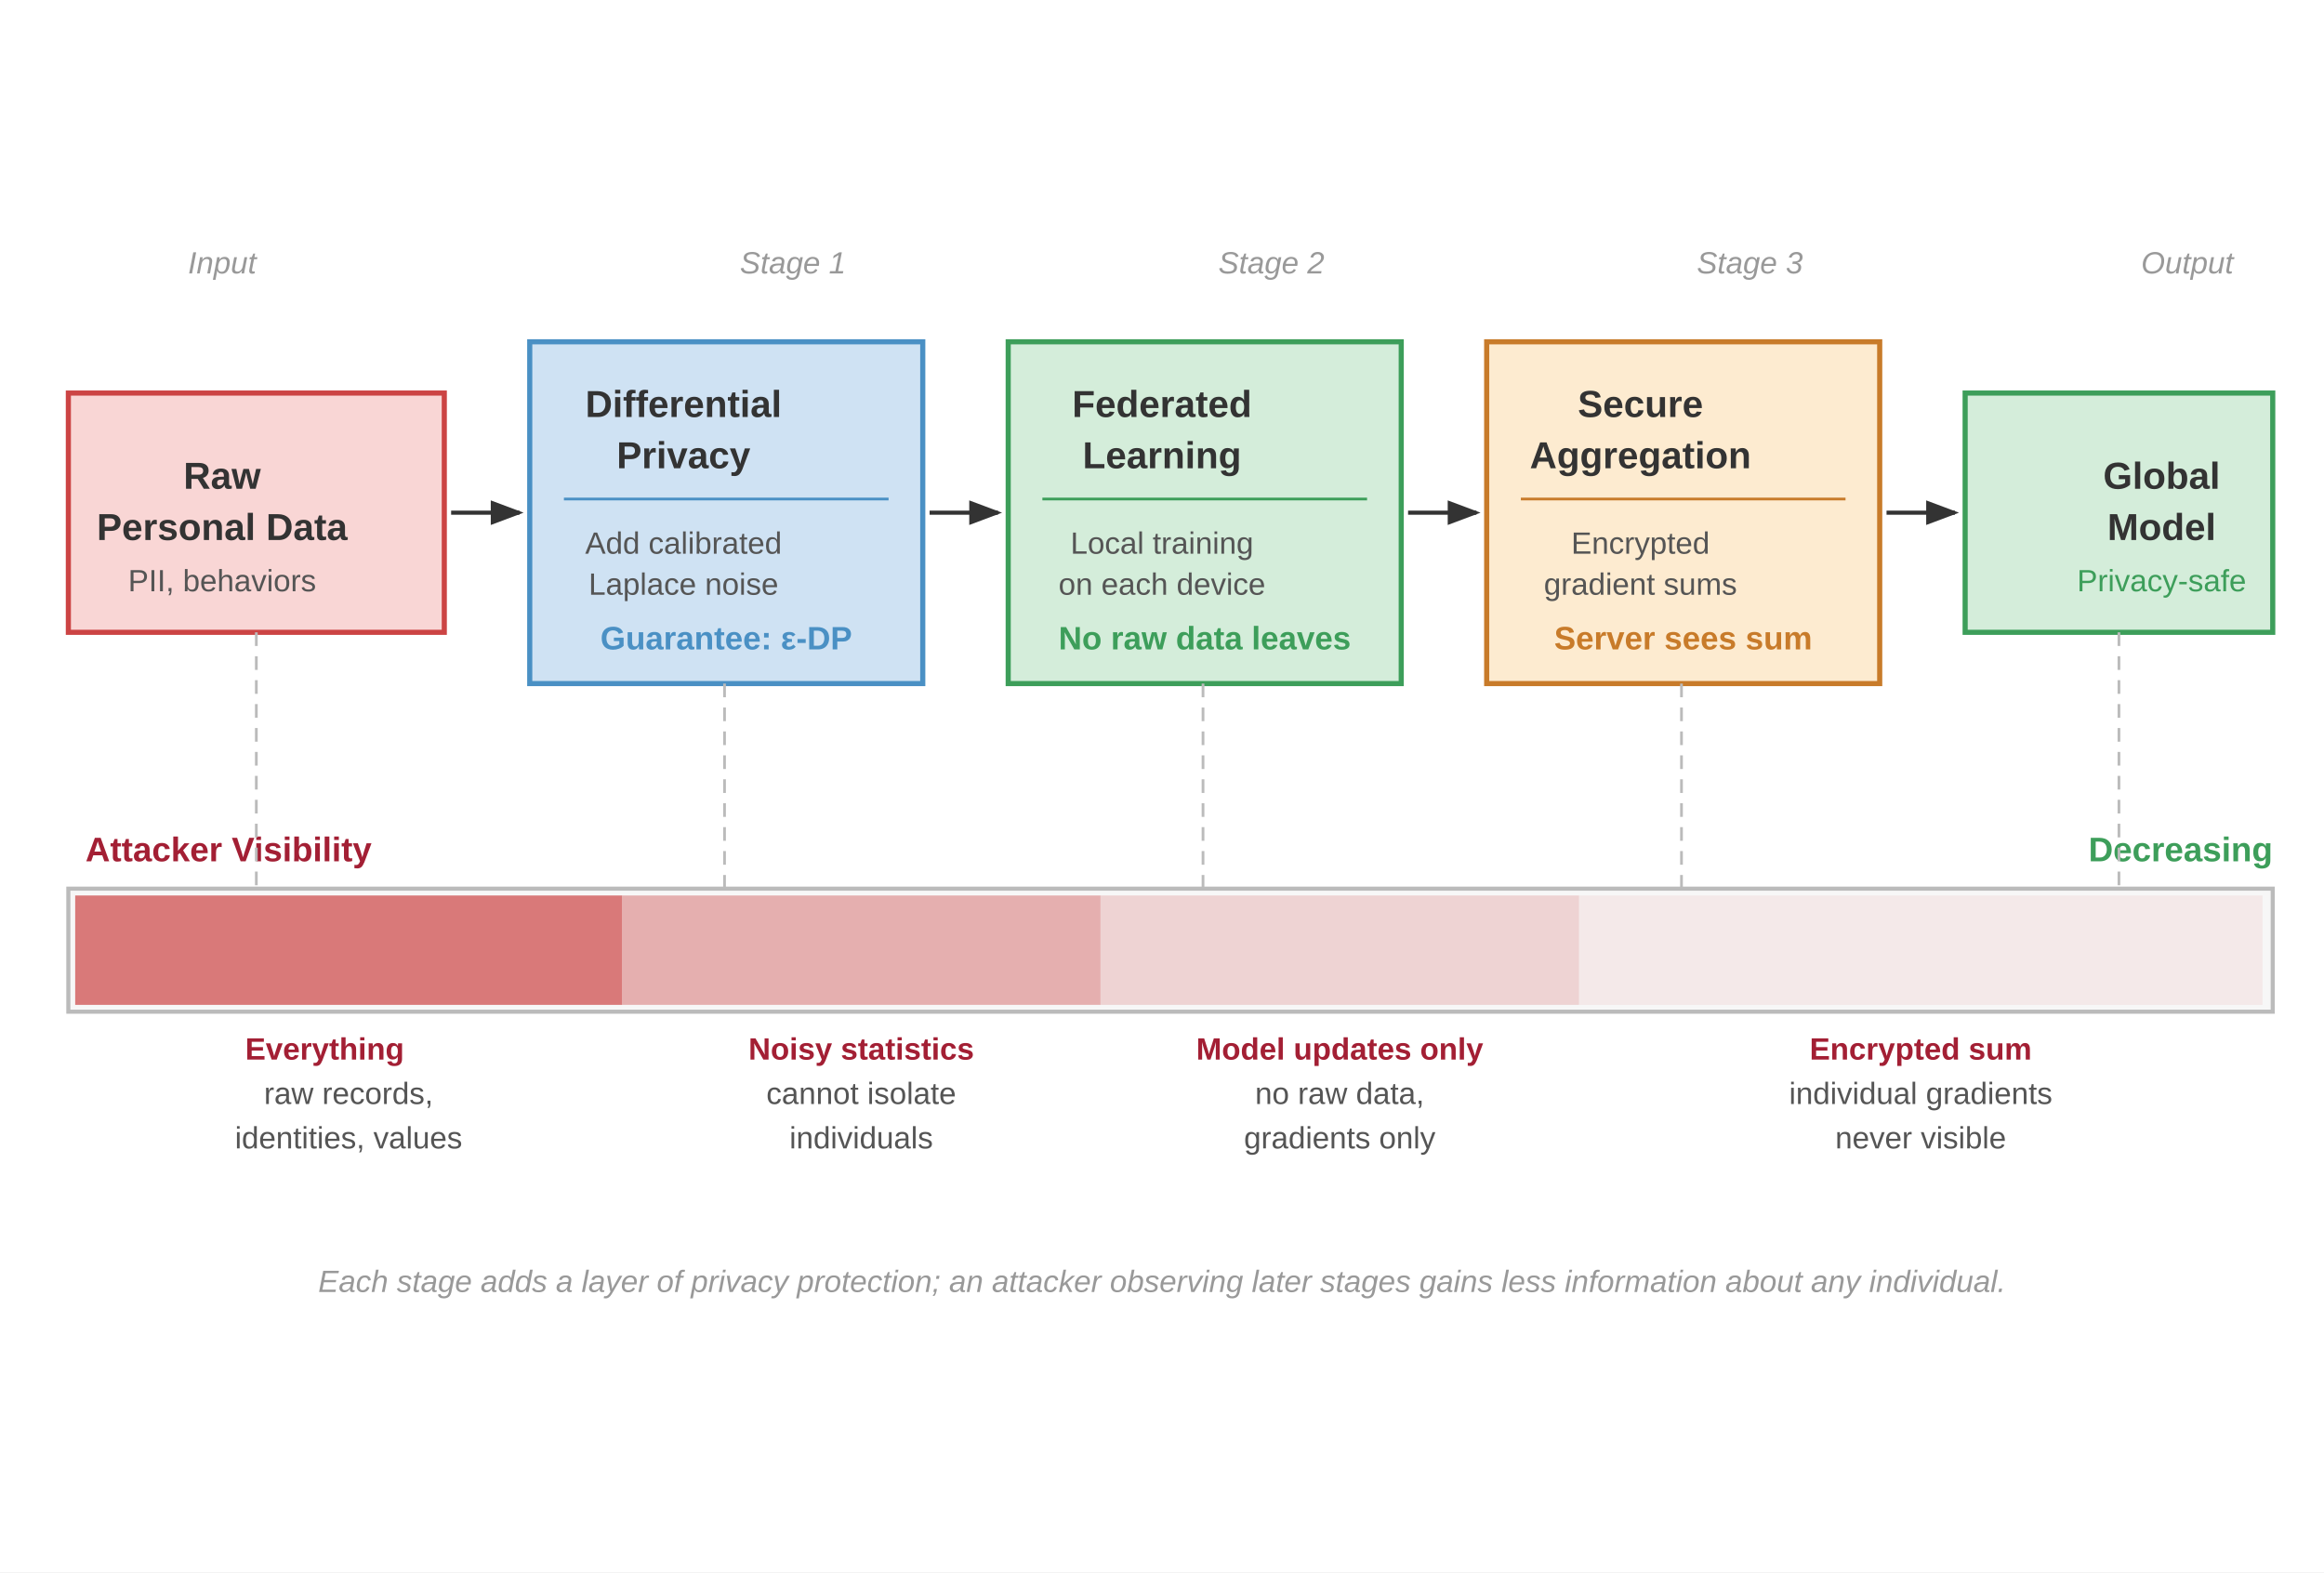
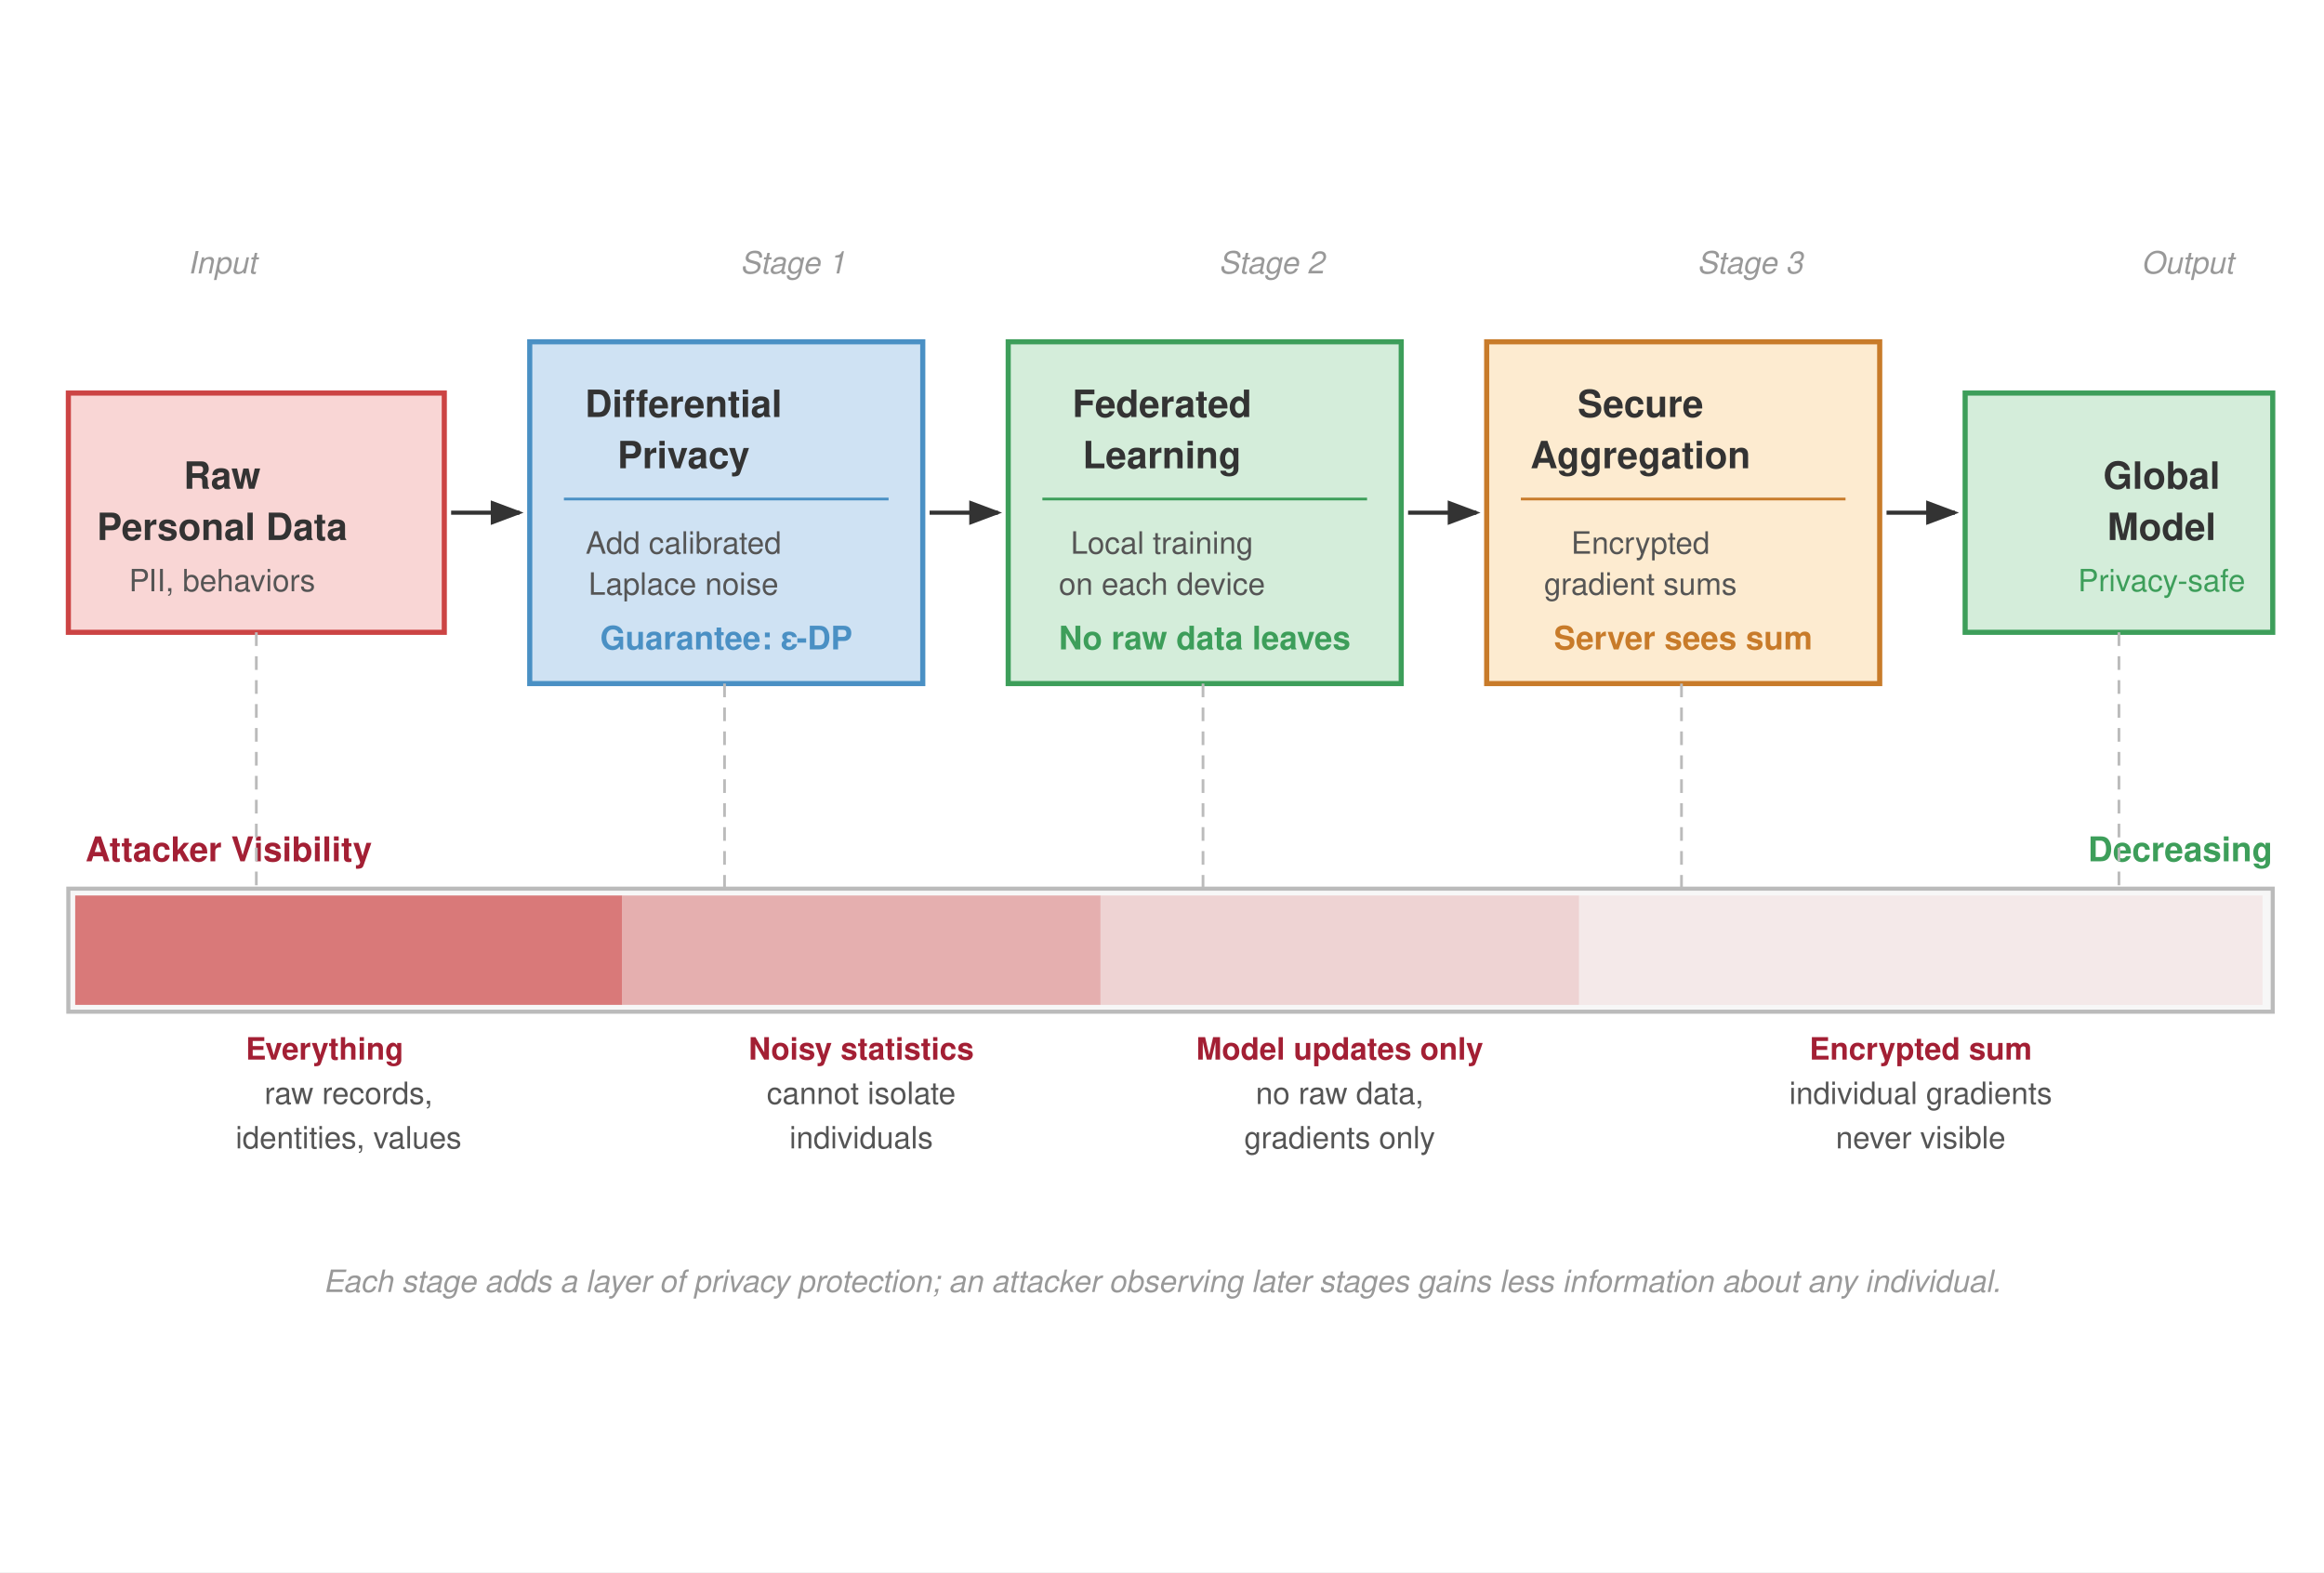
- <svg xmlns="http://www.w3.org/2000/svg" font-family="Arial, Helvetica, sans-serif" viewBox="0 0 680 460">
+ <svg xmlns="http://www.w3.org/2000/svg" font-family="Helvetica Neue, Helvetica, Arial, sans-serif" viewBox="0 0 680 460">
  <defs>
    <marker id="arrow" markerWidth="8" markerHeight="6" refX="7" refY="3" orient="auto">
      <path d="M0,0 L8,3 L0,6 Z" fill="#333" />
    </marker>
    <marker id="arrow-red" markerWidth="8" markerHeight="6" refX="7" refY="3" orient="auto">
      <path d="M0,0 L8,3 L0,6 Z" fill="#a31f34" />
    </marker>
  </defs>
  <rect width="680" height="460" fill="#fff" />
  <g transform="translate(20, 115)">
    <rect x="0" y="0" width="110" height="70" fill="#f9d6d5" stroke="#c44" stroke-width="1.5" />
    <text x="45" y="28" font-size="11" font-weight="700" fill="#333" text-anchor="middle">Raw</text>
    <text x="45" y="43" font-size="11" font-weight="700" fill="#333" text-anchor="middle">Personal Data</text>
    <text x="45" y="58" font-size="9" fill="#555" text-anchor="middle">PII, behaviors</text>
  </g>
  <line x1="132" y1="150" x2="152" y2="150" stroke="#333" stroke-width="1.2" marker-end="url(#arrow)" />
  <g transform="translate(155, 100)">
    <rect x="0" y="0" width="115" height="100" fill="#cfe2f3" stroke="#4a90c4" stroke-width="1.5" />
    <text x="45" y="22" font-size="11" font-weight="700" fill="#333" text-anchor="middle">Differential</text>
    <text x="45" y="37" font-size="11" font-weight="700" fill="#333" text-anchor="middle">Privacy</text>
    <line x1="10" y1="46" x2="105" y2="46" stroke="#4a90c4" stroke-width="0.8" />
    <text x="45" y="62" font-size="9" fill="#555" text-anchor="middle">Add calibrated</text>
    <text x="45" y="74" font-size="9" fill="#555" text-anchor="middle">Laplace noise</text>
    <text x="57.5" y="90" font-size="9.5" font-weight="600" fill="#4a90c4" text-anchor="middle">Guarantee: ε-DP</text>
  </g>
  <line x1="272" y1="150" x2="292" y2="150" stroke="#333" stroke-width="1.2" marker-end="url(#arrow)" />
  <g transform="translate(295, 100)">
    <rect x="0" y="0" width="115" height="100" fill="#d4edda" stroke="#3d9e5a" stroke-width="1.5" />
    <text x="45" y="22" font-size="11" font-weight="700" fill="#333" text-anchor="middle">Federated</text>
    <text x="45" y="37" font-size="11" font-weight="700" fill="#333" text-anchor="middle">Learning</text>
    <line x1="10" y1="46" x2="105" y2="46" stroke="#3d9e5a" stroke-width="0.8" />
    <text x="45" y="62" font-size="9" fill="#555" text-anchor="middle">Local training</text>
    <text x="45" y="74" font-size="9" fill="#555" text-anchor="middle">on each device</text>
    <text x="57.5" y="90" font-size="9.5" font-weight="600" fill="#3d9e5a" text-anchor="middle">No raw data leaves</text>
  </g>
  <line x1="412" y1="150" x2="432" y2="150" stroke="#333" stroke-width="1.2" marker-end="url(#arrow)" />
  <g transform="translate(435, 100)">
    <rect x="0" y="0" width="115" height="100" fill="#fdebd0" stroke="#c87b2a" stroke-width="1.5" />
    <text x="45" y="22" font-size="11" font-weight="700" fill="#333" text-anchor="middle">Secure</text>
    <text x="45" y="37" font-size="11" font-weight="700" fill="#333" text-anchor="middle">Aggregation</text>
    <line x1="10" y1="46" x2="105" y2="46" stroke="#c87b2a" stroke-width="0.8" />
    <text x="45" y="62" font-size="9" fill="#555" text-anchor="middle">Encrypted</text>
    <text x="45" y="74" font-size="9" fill="#555" text-anchor="middle">gradient sums</text>
    <text x="57.5" y="90" font-size="9.5" font-weight="600" fill="#c87b2a" text-anchor="middle">Server sees sum</text>
  </g>
  <line x1="552" y1="150" x2="572" y2="150" stroke="#333" stroke-width="1.2" marker-end="url(#arrow)" />
  <g transform="translate(575, 115)">
    <rect x="0" y="0" width="90" height="70" fill="#d4edda" stroke="#3d9e5a" stroke-width="1.5" />
    <text x="57.5" y="28" font-size="11" font-weight="700" fill="#333" text-anchor="middle">Global</text>
    <text x="57.5" y="43" font-size="11" font-weight="700" fill="#333" text-anchor="middle">Model</text>
    <text x="57.5" y="58" font-size="9" fill="#3d9e5a" text-anchor="middle">Privacy-safe</text>
  </g>
  <g transform="translate(20, 260)">
    <rect x="0" y="0" width="645" height="36" fill="#f7f7f7" stroke="#bbb" stroke-width="1.2" />
    <rect x="2" y="2" width="160" height="32" fill="#c44" fill-opacity="0.7" />
    <rect x="162" y="2" width="140" height="32" fill="#c44" fill-opacity="0.4" />
    <rect x="302" y="2" width="140" height="32" fill="#c44" fill-opacity="0.2" />
    <rect x="442" y="2" width="200" height="32" fill="#c44" fill-opacity="0.08" />
    <text x="5" y="-8" font-size="10" font-weight="700" fill="#a31f34">Attacker Visibility</text>
    <text x="645" y="-8" font-size="10" font-weight="700" fill="#3d9e5a" text-anchor="end">Decreasing</text>
  </g>
  <g transform="translate(20, 310)">
    <text x="75" y="0" font-size="9" fill="#a31f34" text-anchor="middle" font-weight="600">Everything</text>
    <text x="82" y="13" font-size="9" fill="#555" text-anchor="middle">raw records,</text>
    <text x="82" y="26" font-size="9" fill="#555" text-anchor="middle">identities, values</text>
    <text x="232" y="0" font-size="9" fill="#a31f34" text-anchor="middle" font-weight="600">Noisy statistics</text>
    <text x="232" y="13" font-size="9" fill="#555" text-anchor="middle">cannot isolate</text>
    <text x="232" y="26" font-size="9" fill="#555" text-anchor="middle">individuals</text>
    <text x="372" y="0" font-size="9" fill="#a31f34" text-anchor="middle" font-weight="600">Model updates only</text>
    <text x="372" y="13" font-size="9" fill="#555" text-anchor="middle">no raw data,</text>
    <text x="372" y="26" font-size="9" fill="#555" text-anchor="middle">gradients only</text>
    <text x="542" y="0" font-size="9" fill="#a31f34" text-anchor="middle" font-weight="600">Encrypted sum</text>
    <text x="542" y="13" font-size="9" fill="#555" text-anchor="middle">individual gradients</text>
    <text x="542" y="26" font-size="9" fill="#555" text-anchor="middle">never visible</text>
  </g>
  <g transform="translate(20, 80)">
    <text x="45" y="0" font-size="9" fill="#999" text-anchor="middle" font-style="italic">Input</text>
    <text x="212" y="0" font-size="9" fill="#999" text-anchor="middle" font-style="italic">Stage 1</text>
    <text x="352" y="0" font-size="9" fill="#999" text-anchor="middle" font-style="italic">Stage 2</text>
    <text x="492" y="0" font-size="9" fill="#999" text-anchor="middle" font-style="italic">Stage 3</text>
    <text x="620" y="0" font-size="9" fill="#999" text-anchor="middle" font-style="italic">Output</text>
  </g>
  <text x="340" y="378" font-size="9" fill="#999" text-anchor="middle" font-style="italic">Each stage adds a layer of privacy protection; an attacker observing later stages gains less information about any individual.</text>
  <line x1="75" y1="185" x2="75" y2="260" stroke="#bbb" stroke-width="0.8" stroke-dasharray="4,3" />
  <line x1="212" y1="200" x2="212" y2="260" stroke="#bbb" stroke-width="0.8" stroke-dasharray="4,3" />
  <line x1="352" y1="200" x2="352" y2="260" stroke="#bbb" stroke-width="0.8" stroke-dasharray="4,3" />
  <line x1="492" y1="200" x2="492" y2="260" stroke="#bbb" stroke-width="0.8" stroke-dasharray="4,3" />
  <line x1="620" y1="185" x2="620" y2="260" stroke="#bbb" stroke-width="0.8" stroke-dasharray="4,3" />
</svg>
